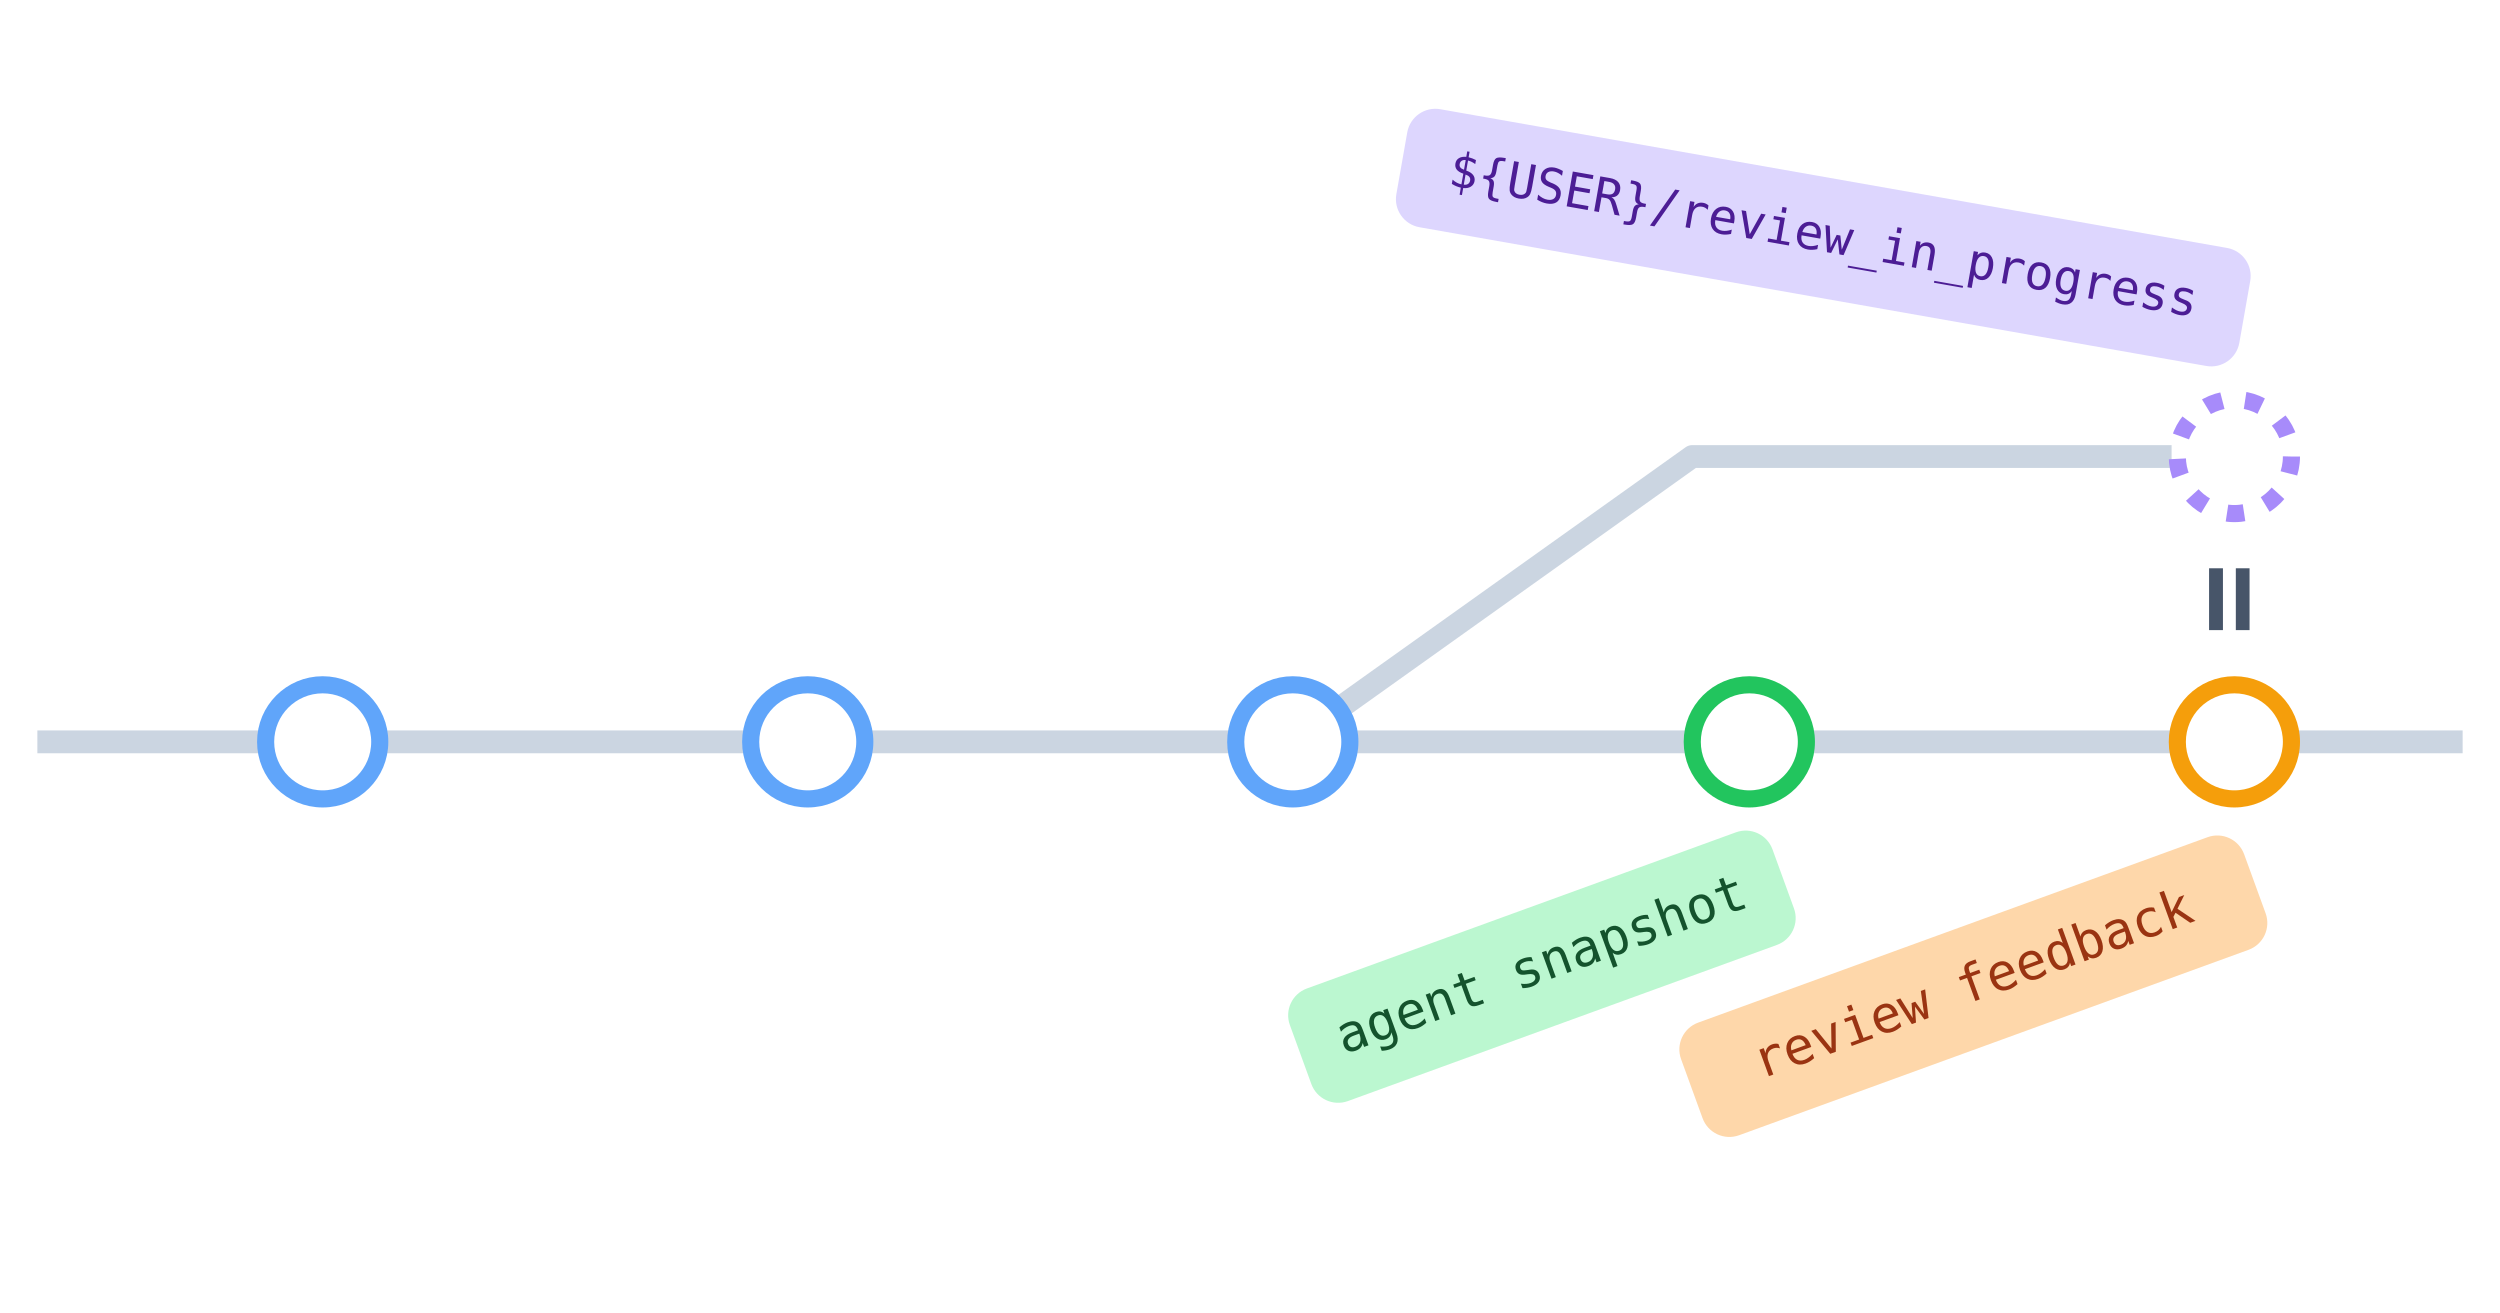
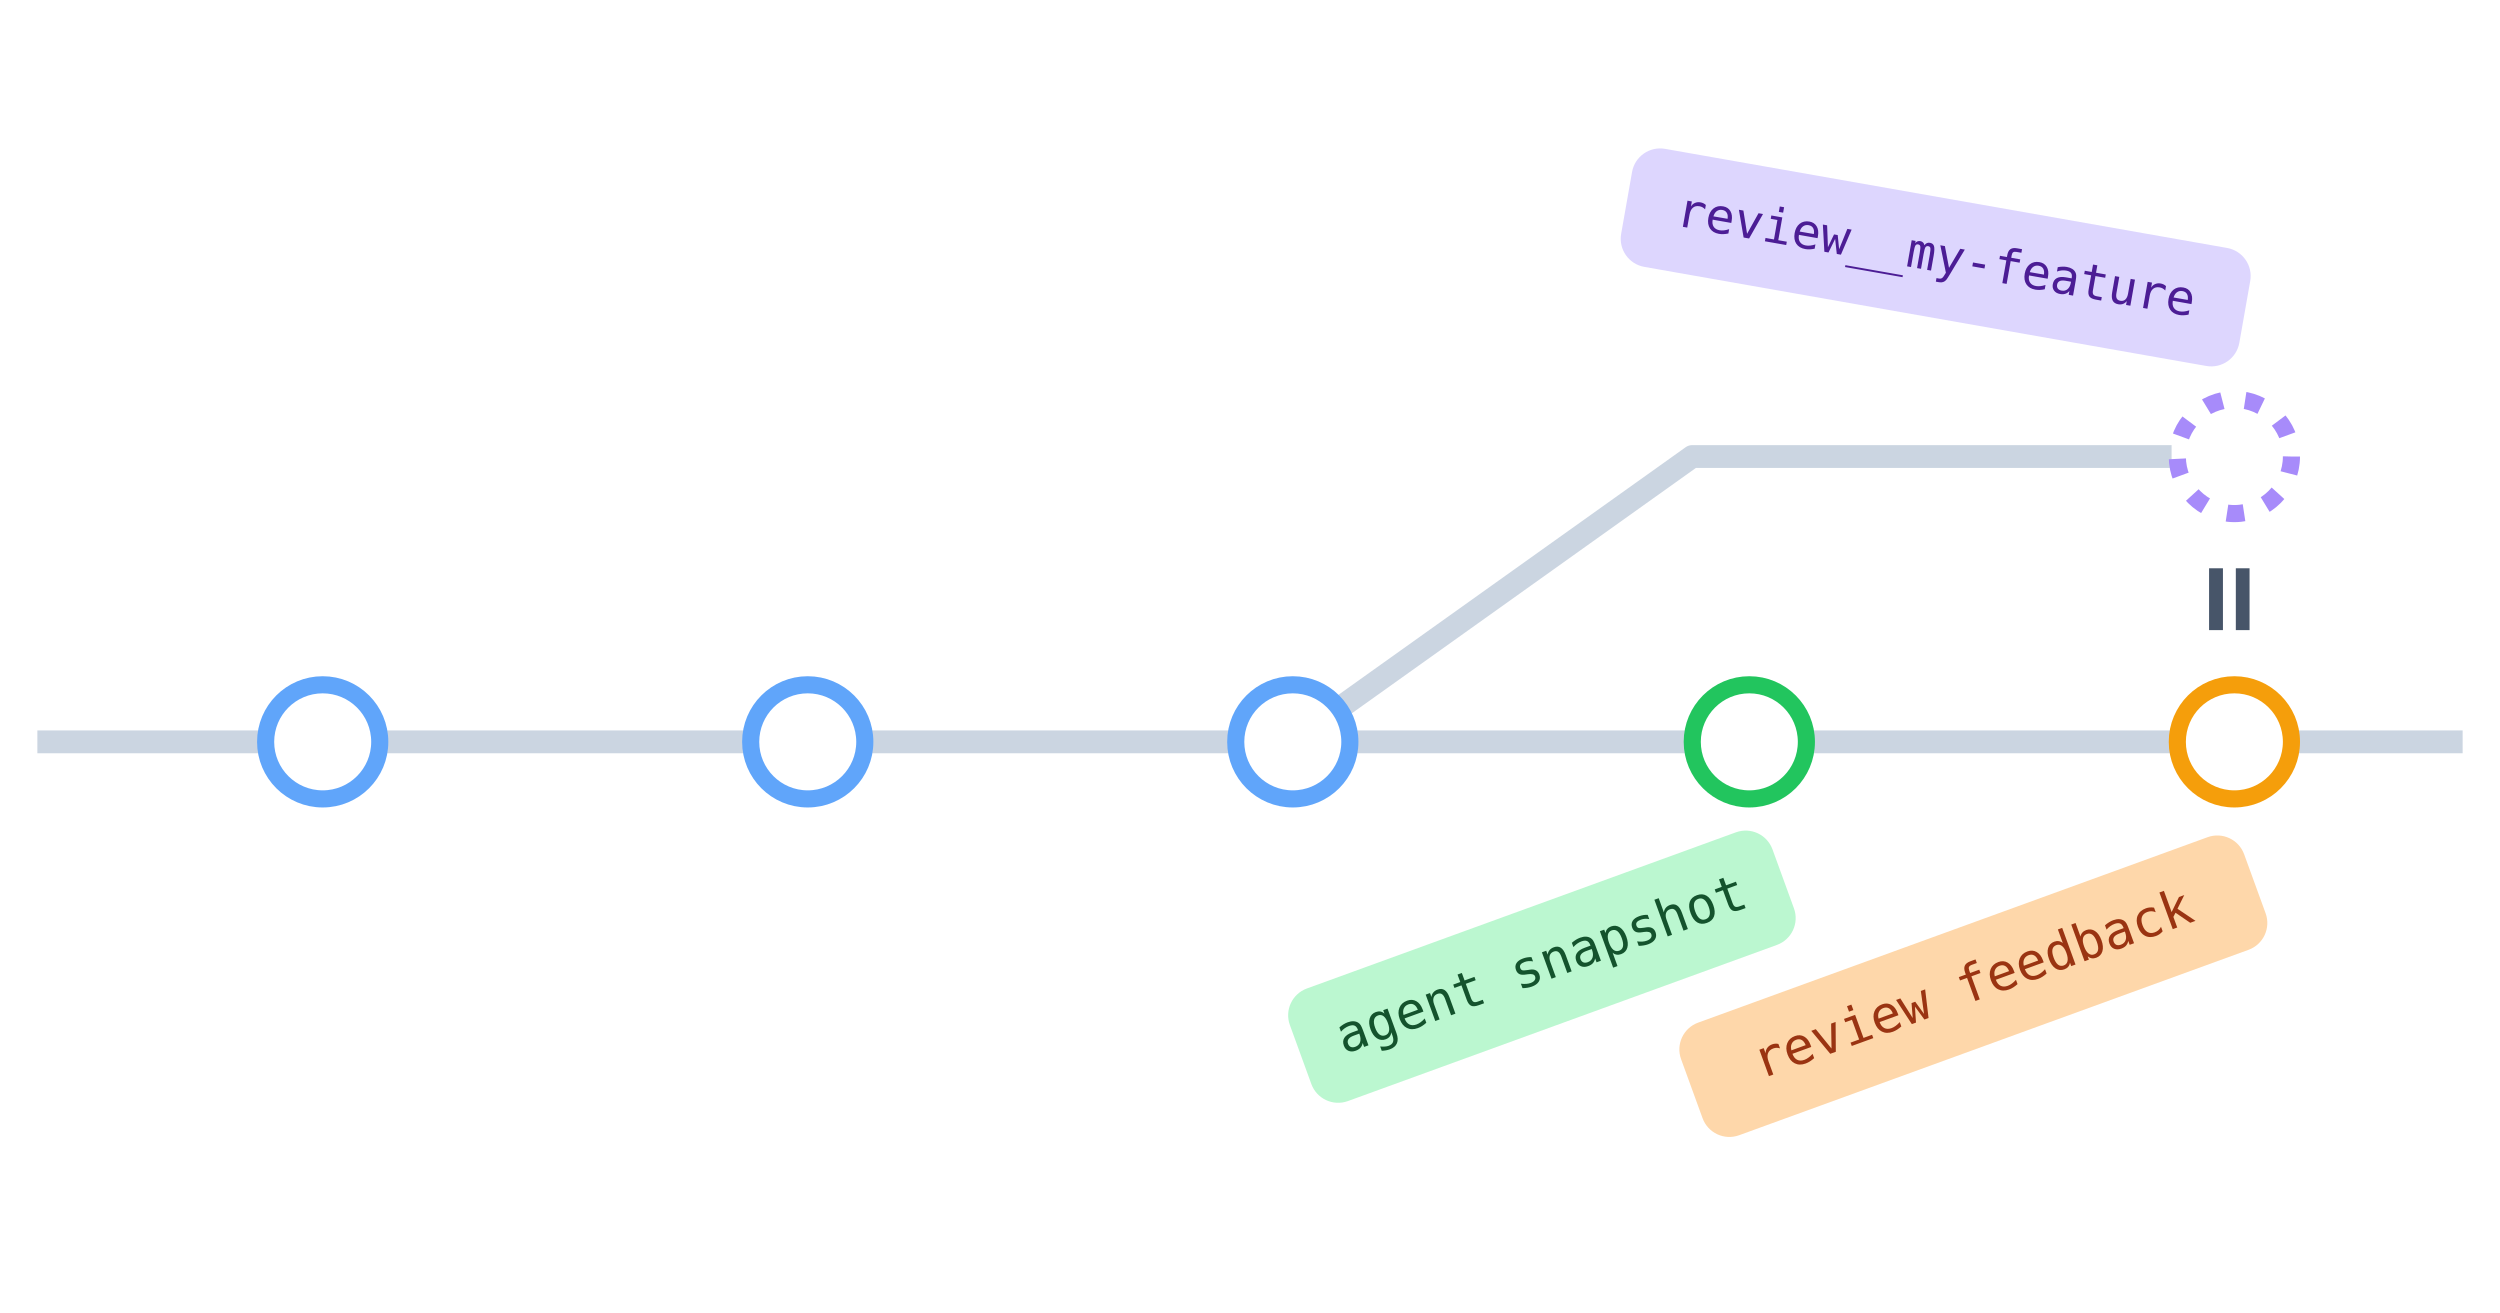
<svg xmlns="http://www.w3.org/2000/svg" width="1200" height="630" viewBox="120 50 850 460" fill="none">
  <line x1="120" y1="310" x2="198" y2="310" stroke="#cbd5e1" stroke-width="8" stroke-linecap="butt" />
  <line x1="242" y1="310" x2="368" y2="310" stroke="#cbd5e1" stroke-width="8" stroke-linecap="butt" />
  <line x1="412" y1="310" x2="538" y2="310" stroke="#cbd5e1" stroke-width="8" stroke-linecap="butt" />
  <line x1="582" y1="310" x2="698" y2="310" stroke="#cbd5e1" stroke-width="8" stroke-linecap="butt" />
  <line x1="742" y1="310" x2="868" y2="310" stroke="#cbd5e1" stroke-width="8" stroke-linecap="butt" />
  <line x1="912" y1="310" x2="970" y2="310" stroke="#cbd5e1" stroke-width="8" stroke-linecap="butt" />
  <path d="M 578 297 L 700 210 L 868 210" stroke="#cbd5e1" stroke-width="8" stroke-linecap="butt" stroke-linejoin="round" fill="none" />
  <circle cx="220" cy="310" r="20" fill="none" stroke="#60a5fa" stroke-width="6" />
  <circle cx="390" cy="310" r="20" fill="none" stroke="#60a5fa" stroke-width="6" />
  <circle cx="560" cy="310" r="20" fill="none" stroke="#60a5fa" stroke-width="6" />
  <circle cx="890" cy="210" r="20" fill="none" stroke="#a78bfa" stroke-width="6" stroke-dasharray="6 8" />
  <g transform="translate(890 180) rotate(10)">
-     <rect x="-300" y="-42" width="300" height="42" rx="10" fill="#ddd6fe" />
-     <text x="-150" y="-21" fill="#4c1d95" font-family="ui-monospace, SFMono-Regular, Menlo, monospace" font-size="17" text-anchor="middle" dominant-baseline="middle">${USER}/review_in_progress</text>
+     <rect x="-220" y="-42" width="220" height="42" rx="10" fill="#ddd6fe" />
+     <text x="-110" y="-21" fill="#4c1d95" font-family="ui-monospace, SFMono-Regular, Menlo, monospace" font-size="17" text-anchor="middle" dominant-baseline="middle">review__my-feature</text>
  </g>
  <g transform="translate(887 260) rotate(90)">
    <text x="0" y="0" fill="#475569" font-family="ui-monospace, SFMono-Regular, Menlo, monospace" font-size="42" font-weight="700" text-anchor="middle" dominant-baseline="middle">=</text>
  </g>
  <circle cx="720" cy="310" r="20" fill="none" stroke="#22c55e" stroke-width="6" />
  <g transform="translate(720 340) rotate(-20)">
    <rect x="-175" y="0" width="180" height="42" rx="10" fill="#bbf7d0" />
    <text x="-85" y="21" fill="#14532d" font-family="ui-monospace, SFMono-Regular, Menlo, monospace" font-size="18" text-anchor="middle" dominant-baseline="middle">agent snapshot</text>
  </g>
  <circle cx="890" cy="310" r="20" fill="none" stroke="#f59e0b" stroke-width="6" />
  <g transform="translate(890 340) rotate(-20)">
    <rect x="-210" y="0" width="210" height="42" rx="10" fill="#fed7aa" />
    <text x="-105" y="21" fill="#9a3412" font-family="ui-monospace, SFMono-Regular, Menlo, monospace" font-size="18" text-anchor="middle" dominant-baseline="middle">review feedback</text>
  </g>
</svg>
